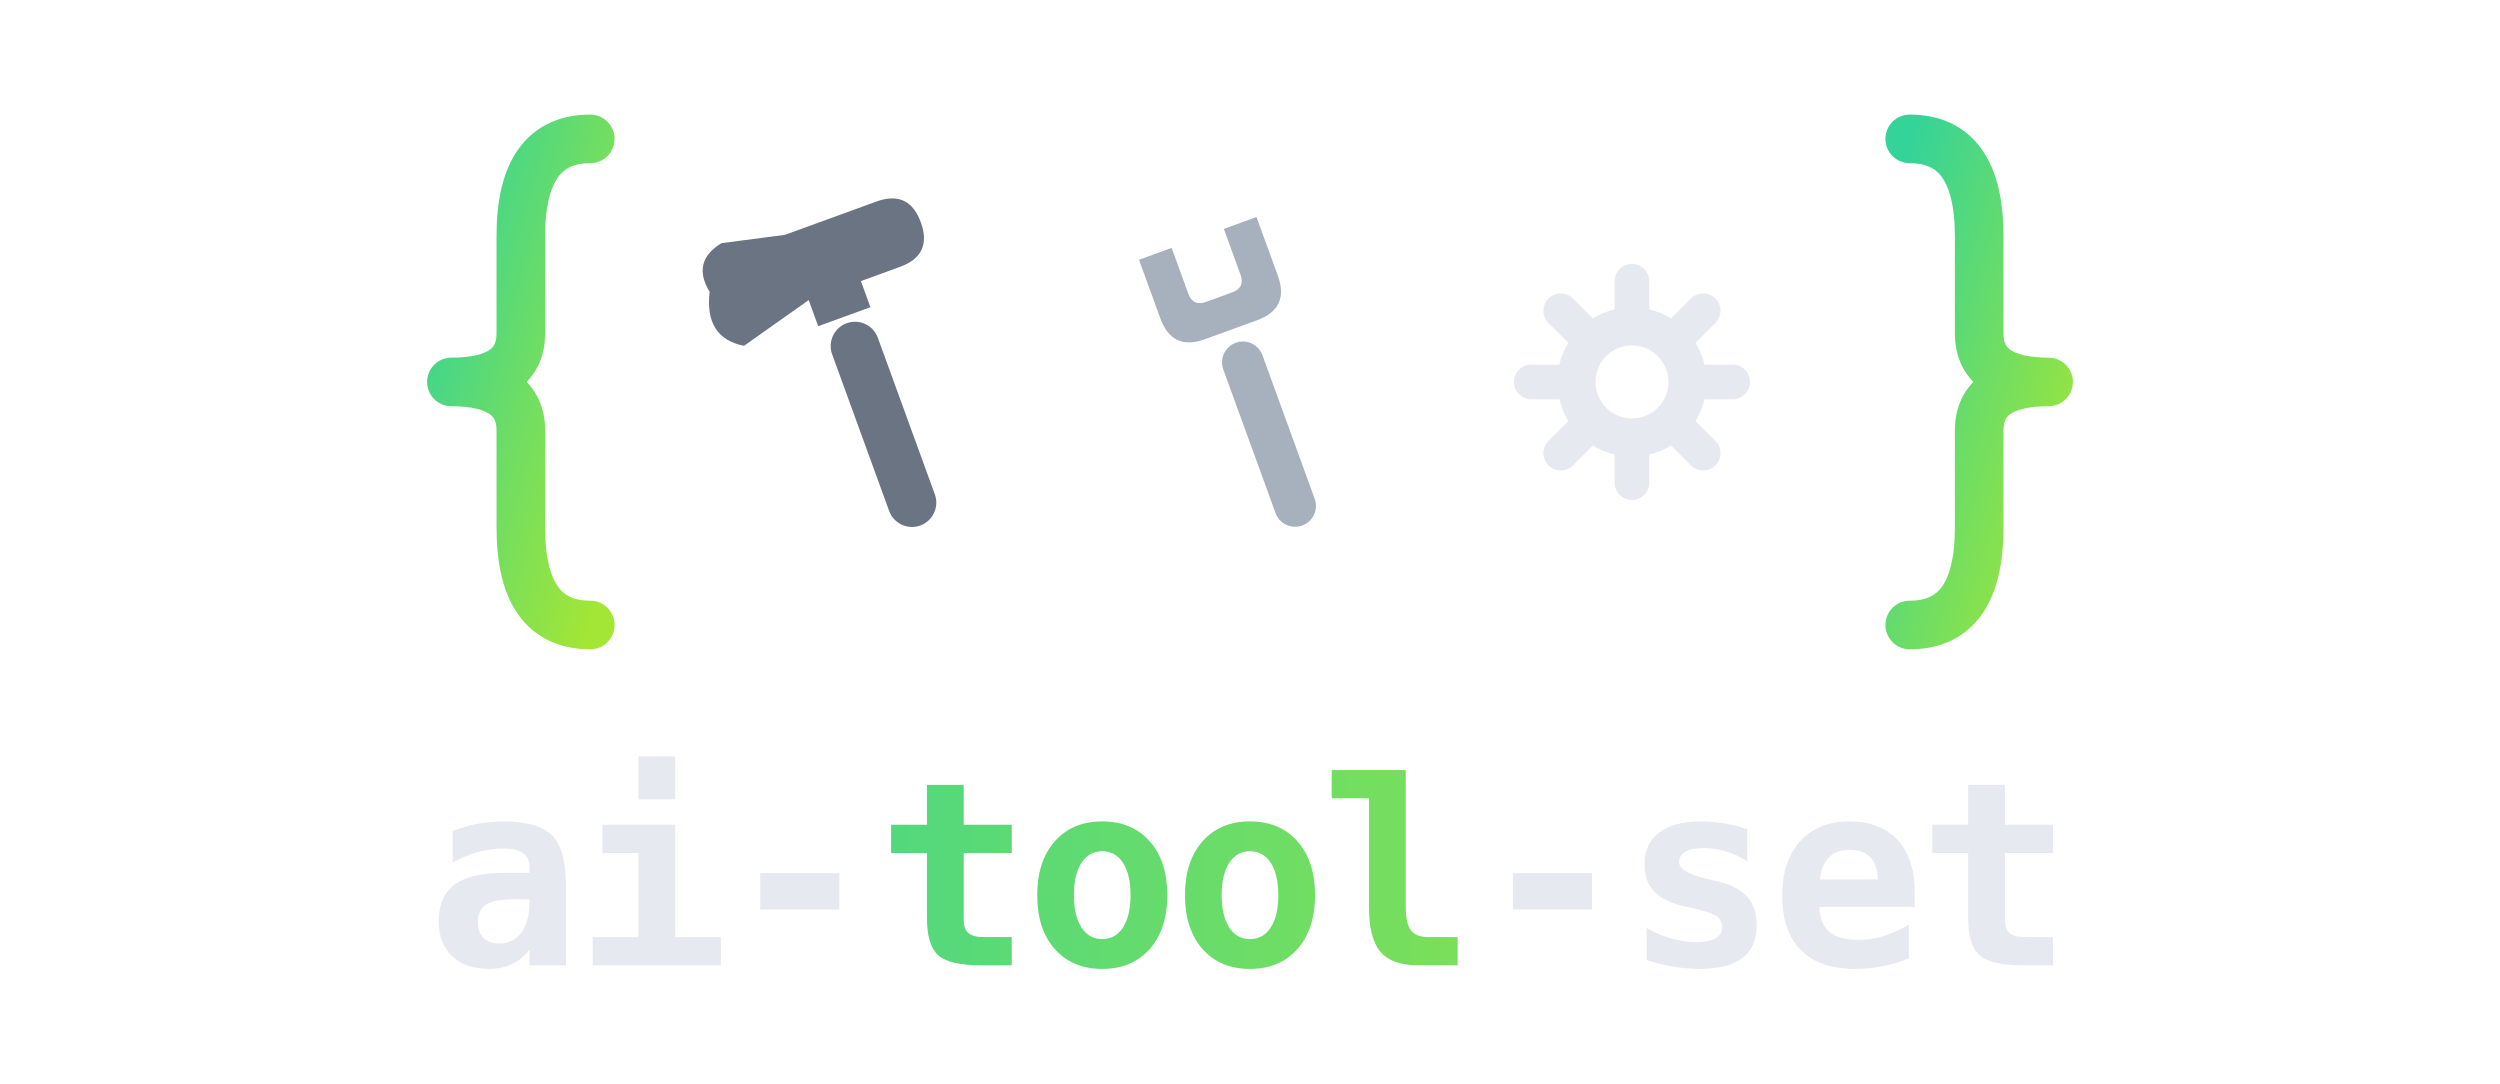
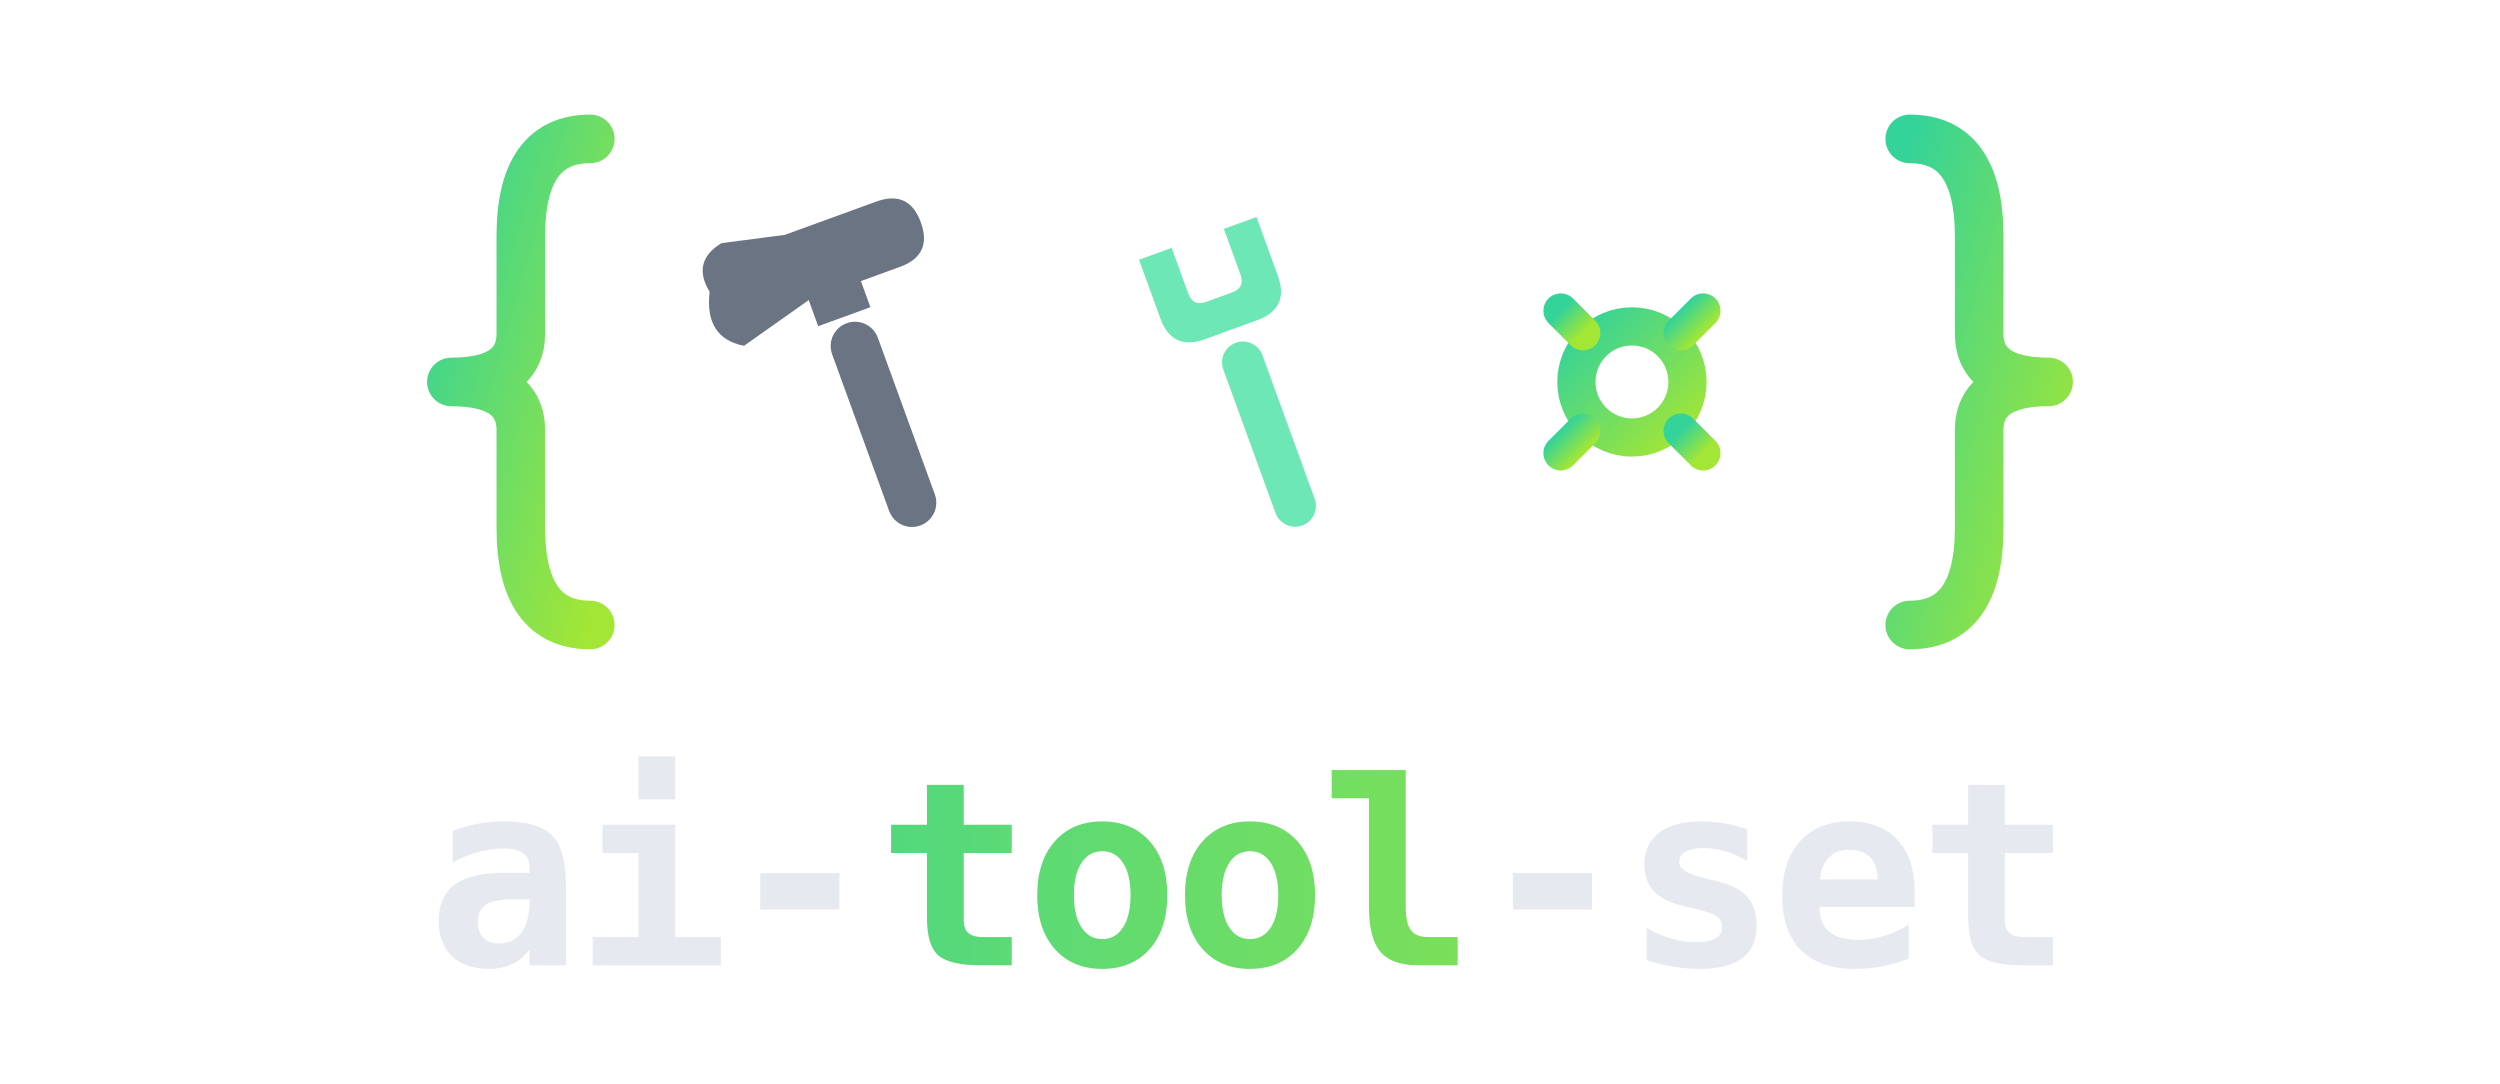
<svg xmlns="http://www.w3.org/2000/svg" width="720" height="312" viewBox="0 0 720 312">
  <defs>
    <linearGradient id="acc" x1="0" y1="0" x2="1" y2="1">
      <stop offset="0" stop-color="#34d399" />
      <stop offset="1" stop-color="#a3e635" />
    </linearGradient>
    <linearGradient id="accText" x1="0" y1="0" x2="1" y2="0">
      <stop offset="0" stop-color="#34d399" />
      <stop offset="1" stop-color="#a3e635" />
    </linearGradient>
  </defs>
  <path d="M170 40 Q150 40 150 68 L150 96 Q150 110 130 110 Q150 110 150 124 L150 152 Q150 180 170 180" fill="none" stroke="url(#acc)" stroke-width="14" stroke-linecap="round" stroke-linejoin="round" />
  <path d="M550 40 Q570 40 570 68 L570 96 Q570 110 590 110 Q570 110 570 124 L570 152 Q570 180 550 180" fill="none" stroke="url(#acc)" stroke-width="14" stroke-linecap="round" stroke-linejoin="round" />
  <g transform="translate(250,110) rotate(-20)" fill="#6b7482">
    <rect x="-7" y="-18" width="14" height="62" rx="7" />
    <path d="M-34 -40 Q-40 -28 -30 -22 L-8 -28 L-8 -20 L8 -20 L8 -28 L20 -28 Q30 -28 30 -38 Q30 -48 20 -48 L-8 -48 L-26 -52 Q-36 -50 -34 -40 Z" />
  </g>
-   <g transform="translate(360,110) rotate(-20)" fill="#a7b0bd">
+   <g transform="translate(360,110) rotate(-20)" fill="#6ee7b7">
    <rect x="-6" y="-12" width="12" height="56" rx="6" />
    <path d="M-18 -44 L-18 -26 Q-18 -16 -8 -16 L8 -16 Q18 -16 18 -26 L18 -44 L8 -44 L8 -30 Q8 -26 4 -26 L-4 -26 Q-8 -26 -8 -30 L-8 -44 Z" />
  </g>
-   <g transform="translate(470,110)" stroke="#e6eaf0" fill="none" stroke-linecap="round">
+   <g transform="translate(470,110)" stroke="url(#acc)" fill="none" stroke-linecap="round">
    <circle r="16" stroke-width="11" />
    <g stroke-width="10">
      <line x1="0" y1="-20" x2="0" y2="-29" />
      <line x1="14.1" y1="-14.1" x2="20.5" y2="-20.5" />
      <line x1="20" y1="0" x2="29" y2="0" />
      <line x1="14.1" y1="14.1" x2="20.5" y2="20.5" />
      <line x1="0" y1="20" x2="0" y2="29" />
      <line x1="-14.1" y1="14.1" x2="-20.5" y2="20.5" />
      <line x1="-20" y1="0" x2="-29" y2="0" />
      <line x1="-14.1" y1="-14.1" x2="-20.5" y2="-20.5" />
    </g>
  </g>
  <text x="360" y="278" text-anchor="middle" font-family="'JetBrains Mono', monospace" font-weight="700" font-size="74" letter-spacing="-2" fill="#e6eaf0">ai-<tspan fill="url(#accText)">tool</tspan>-set</text>
</svg>
